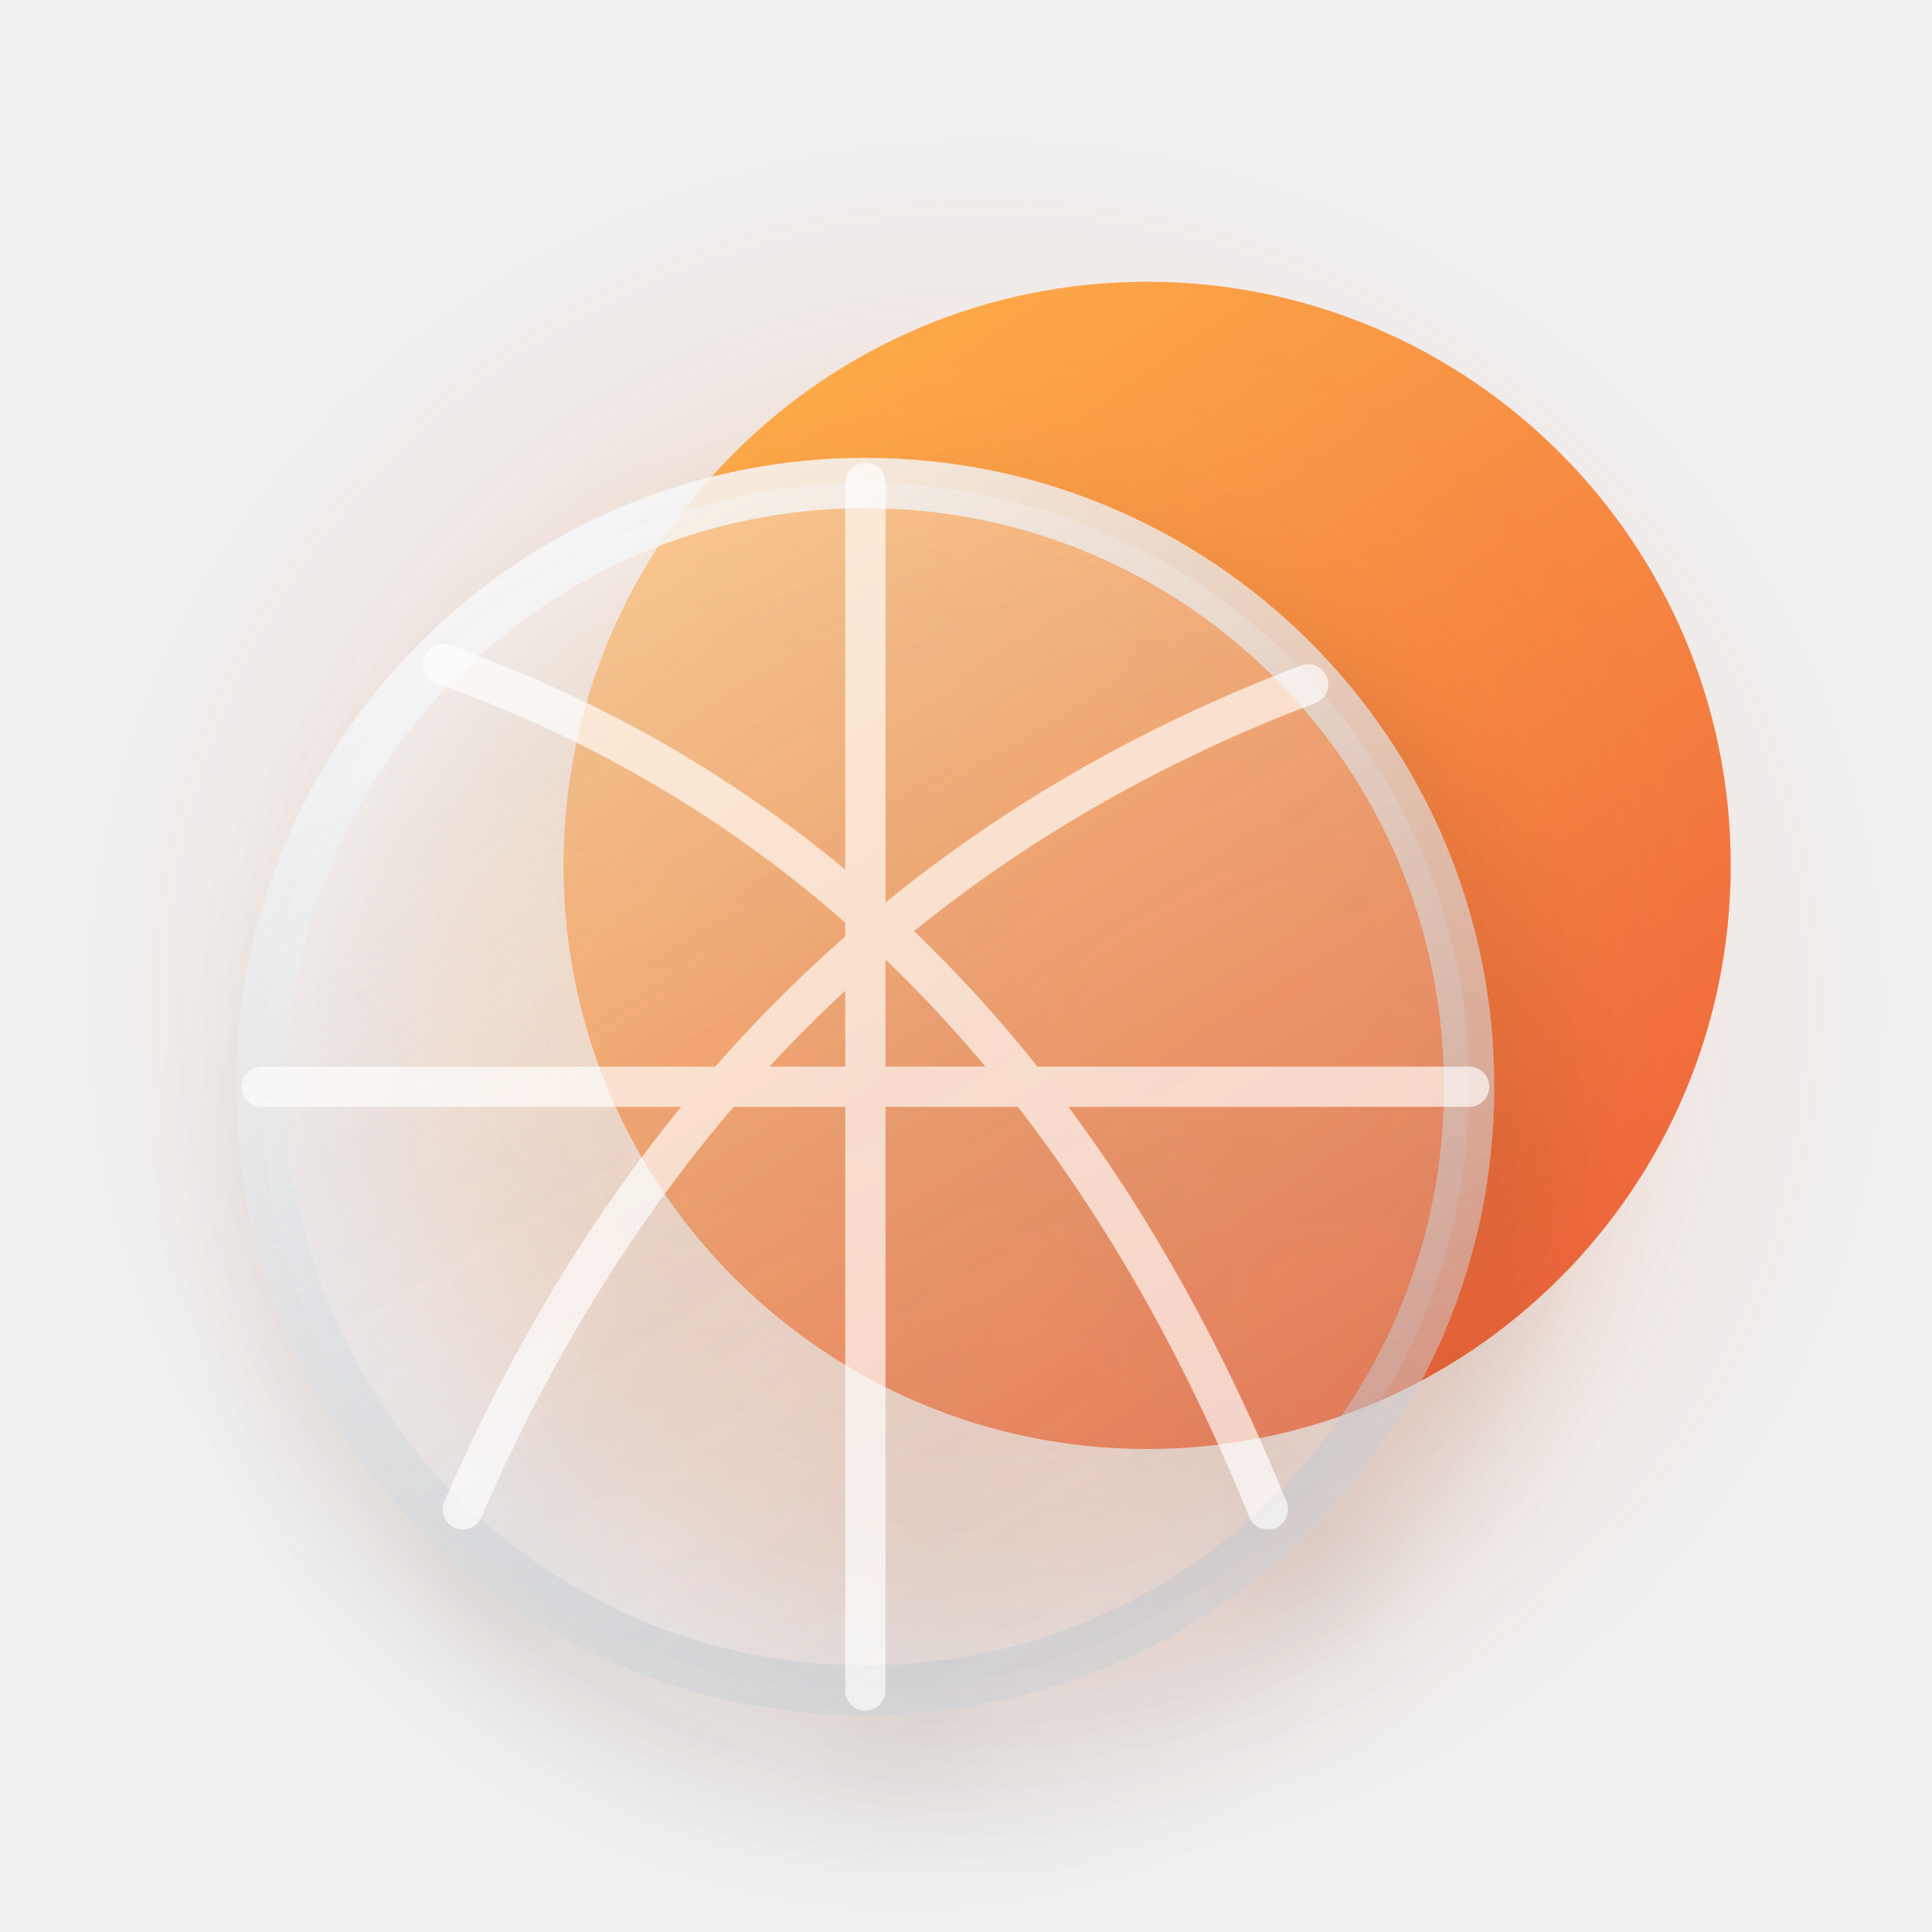
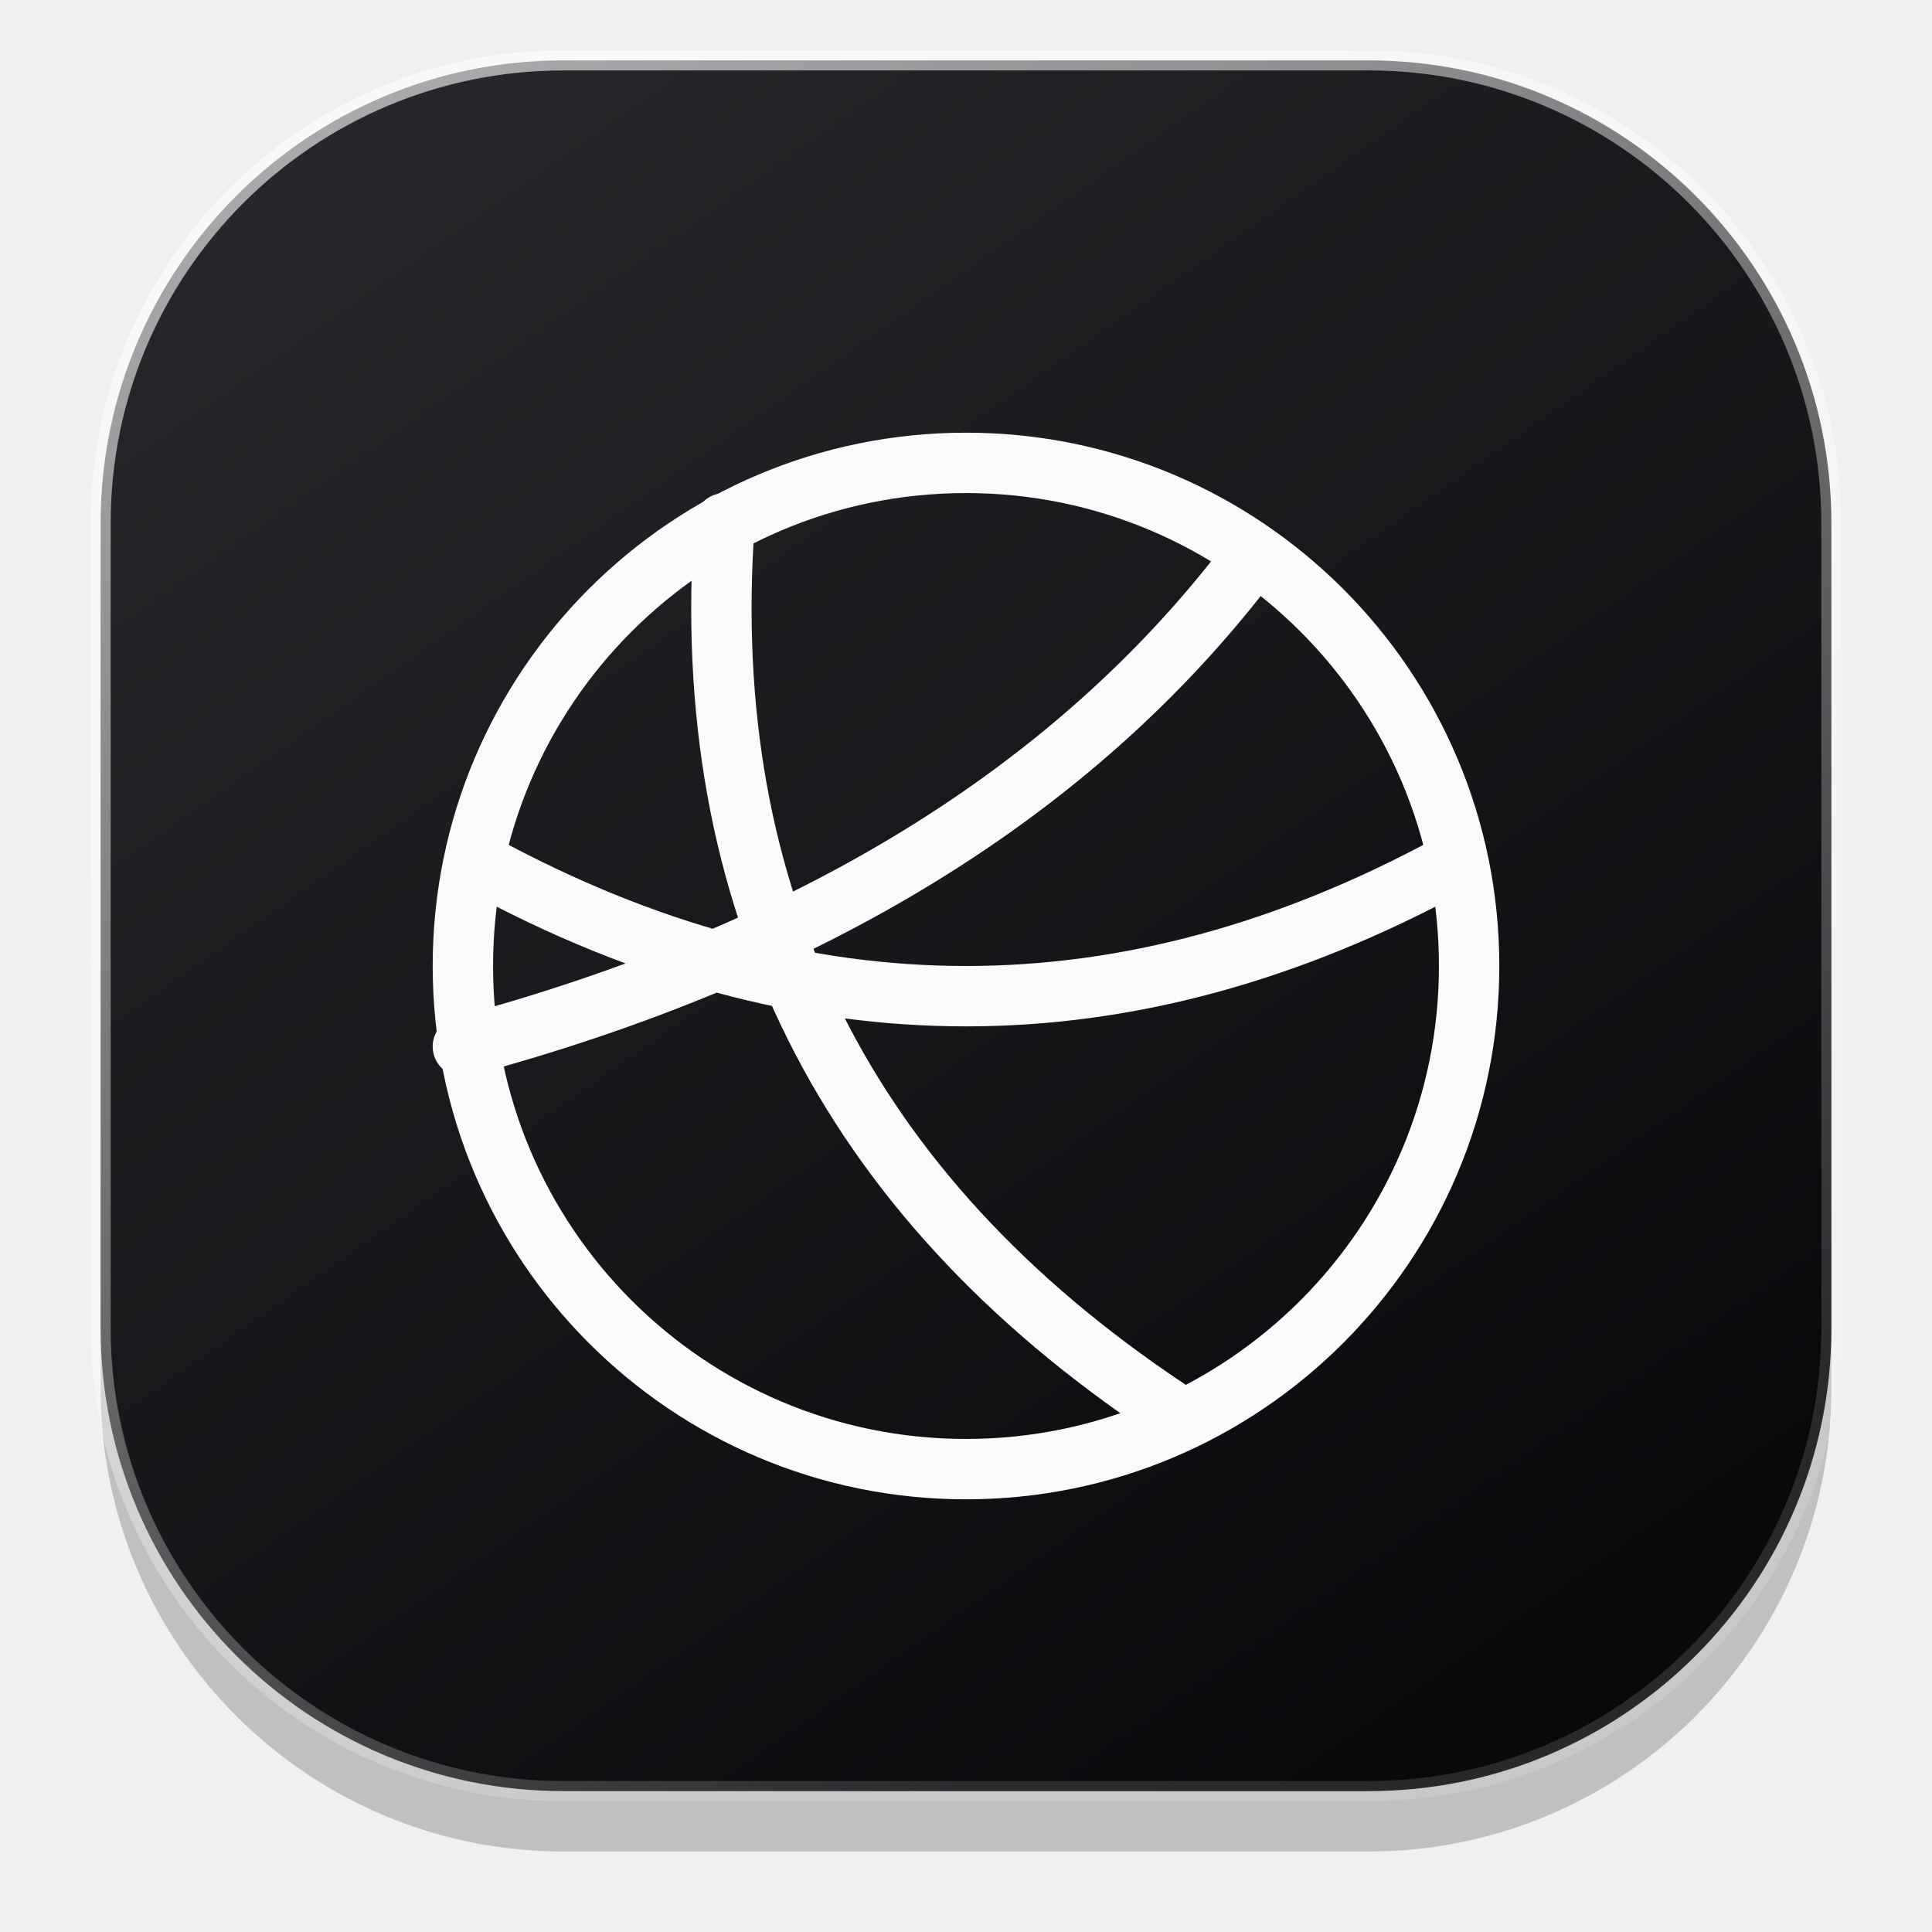
<svg xmlns="http://www.w3.org/2000/svg" viewBox="0 0 96 96">
  <defs>
-     <linearGradient id="color" x1="0" y1="0" x2=".7" y2="1">
-       <stop stop-color="#ffb64b" />
-       <stop offset="1" stop-color="#ef653b" />
+     <linearGradient id="tile" x2=".7" y2="1">
+       <stop stop-color="#282a2d" />
+       <stop offset="1" stop-color="#08090b" />
    </linearGradient>
-     <linearGradient id="glass" x1="0" y1="0" x2=".6" y2="1">
-       <stop stop-color="#ffffff" stop-opacity=".45" />
-       <stop offset=".5" stop-color="#f3f7ff" stop-opacity=".23" />
-       <stop offset="1" stop-color="#c3cfd9" stop-opacity=".18" />
+     <linearGradient id="rim" x2=".5" y2="1">
+       <stop stop-color="#ffffff" stop-opacity=".65" />
+       <stop offset="1" stop-color="#ffffff" stop-opacity=".13" />
    </linearGradient>
-     <linearGradient id="edge" x1="0" y1="0" x2=".5" y2="1">
-       <stop stop-color="#fff" stop-opacity=".92" />
-       <stop offset="1" stop-color="#c2c8ce" stop-opacity=".48" />
-     </linearGradient>
-     <radialGradient id="glow">
-       <stop stop-color="#ffb64b" stop-opacity=".28" />
-       <stop offset="1" stop-color="#ef653b" stop-opacity="0" />
-     </radialGradient>
-     <filter id="shadow" x="-40%" y="-40%" width="180%" height="180%">
-       <feDropShadow dy="4" stdDeviation="3" flood-opacity=".22" />
-     </filter>
-     <filter id="haze">
-       <feGaussianBlur stdDeviation="4" />
-     </filter>
  </defs>
-   <ellipse cx="49" cy="50" rx="45" ry="44" fill="url(#glow)" />
-   <g fill="url(#color)">
-     <circle cx="57" cy="43" r="29" />
-   </g>
-   <g fill="url(#color)" opacity=".18" filter="url(#haze)" transform="translate(-8 9)">
-     <circle cx="57" cy="43" r="29" />
-   </g>
-   <g fill="url(#glass)" stroke="url(#edge)" stroke-width="2.5" stroke-linejoin="round" stroke-linecap="round" filter="url(#shadow)">
-     <circle cx="43" cy="54" r="30" />
-     <path d="M13 54h60M43 24v60M22 33q28 10 41 42M65 34Q36 45 23 75" fill="none" stroke="#fff" stroke-opacity=".65" stroke-width="2" />
+   <rect x="5" y="6" width="86" height="86" rx="23" fill="#000" opacity=".2" />
+   <rect x="5" y="3" width="86" height="86" rx="23" fill="url(#tile)" stroke="url(#rim)" />
+   <g fill="none" stroke="#fafafa" stroke-width="3" stroke-linecap="round" stroke-linejoin="round">
+     <circle cx="48" cy="48" r="25" />
+     <path d="M24 43q24 13 48 0M36 26q-2 28 22 44M23 52q26-7 39-24" />
  </g>
</svg>
